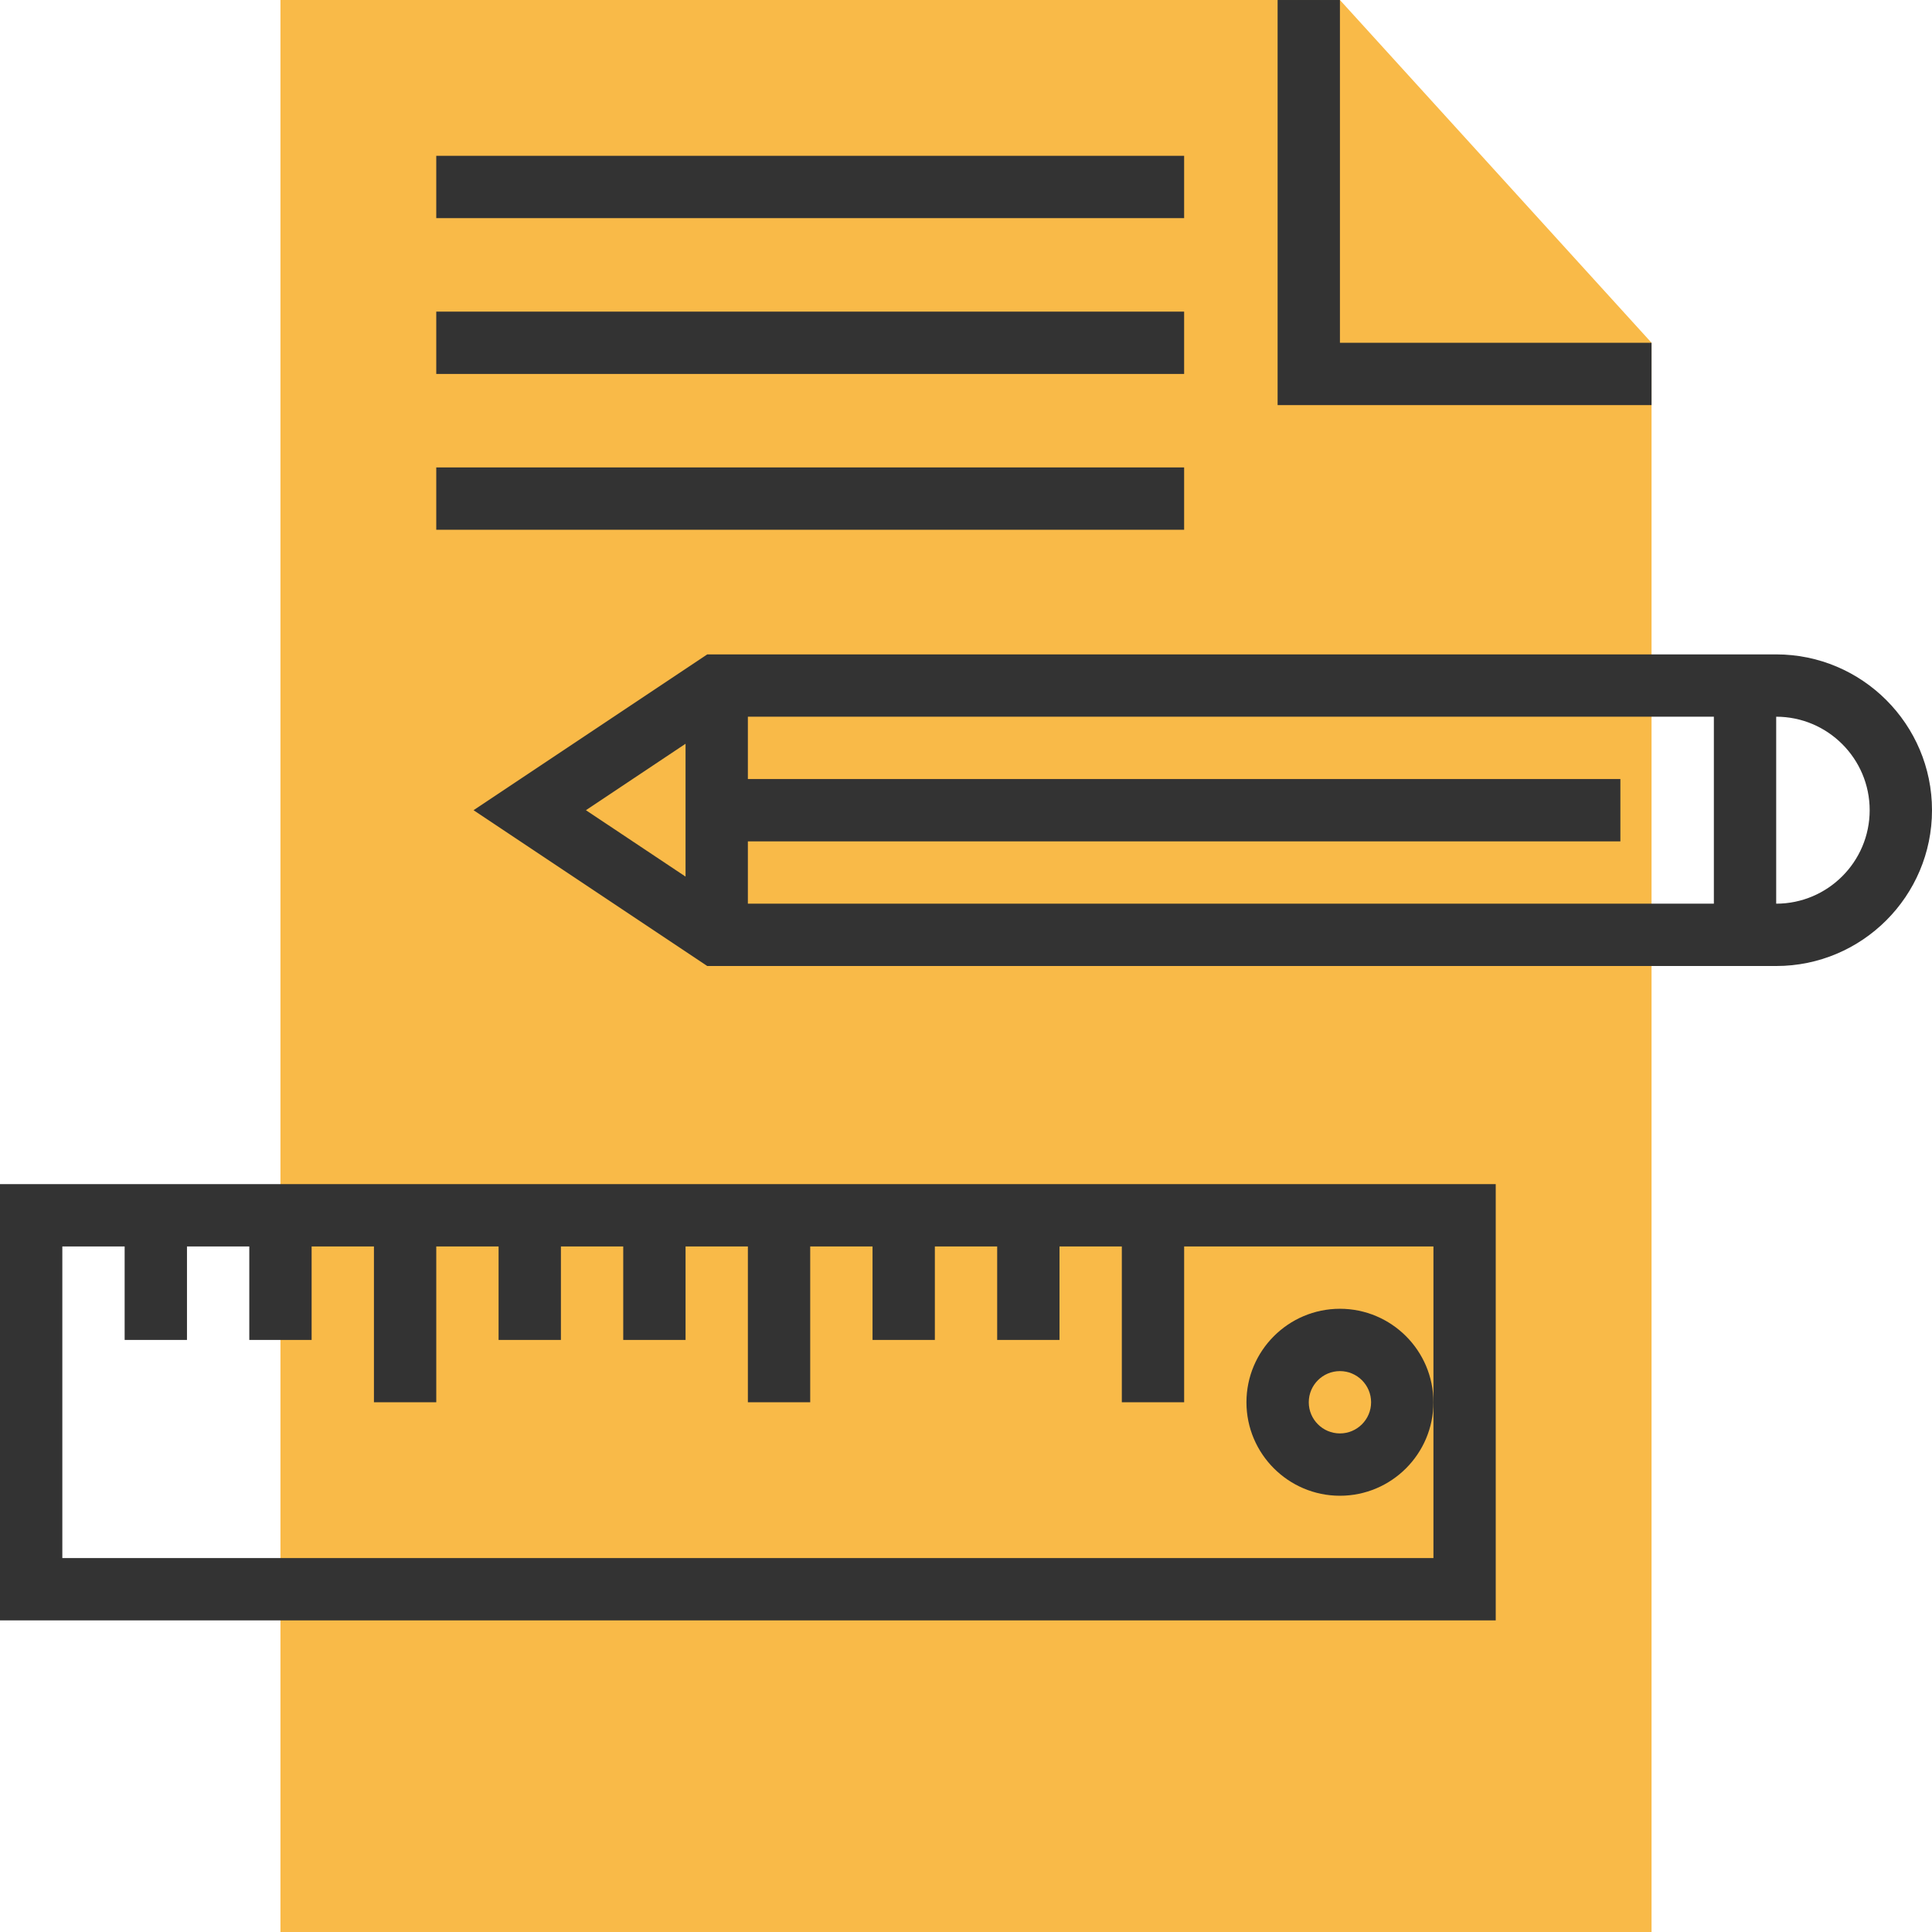
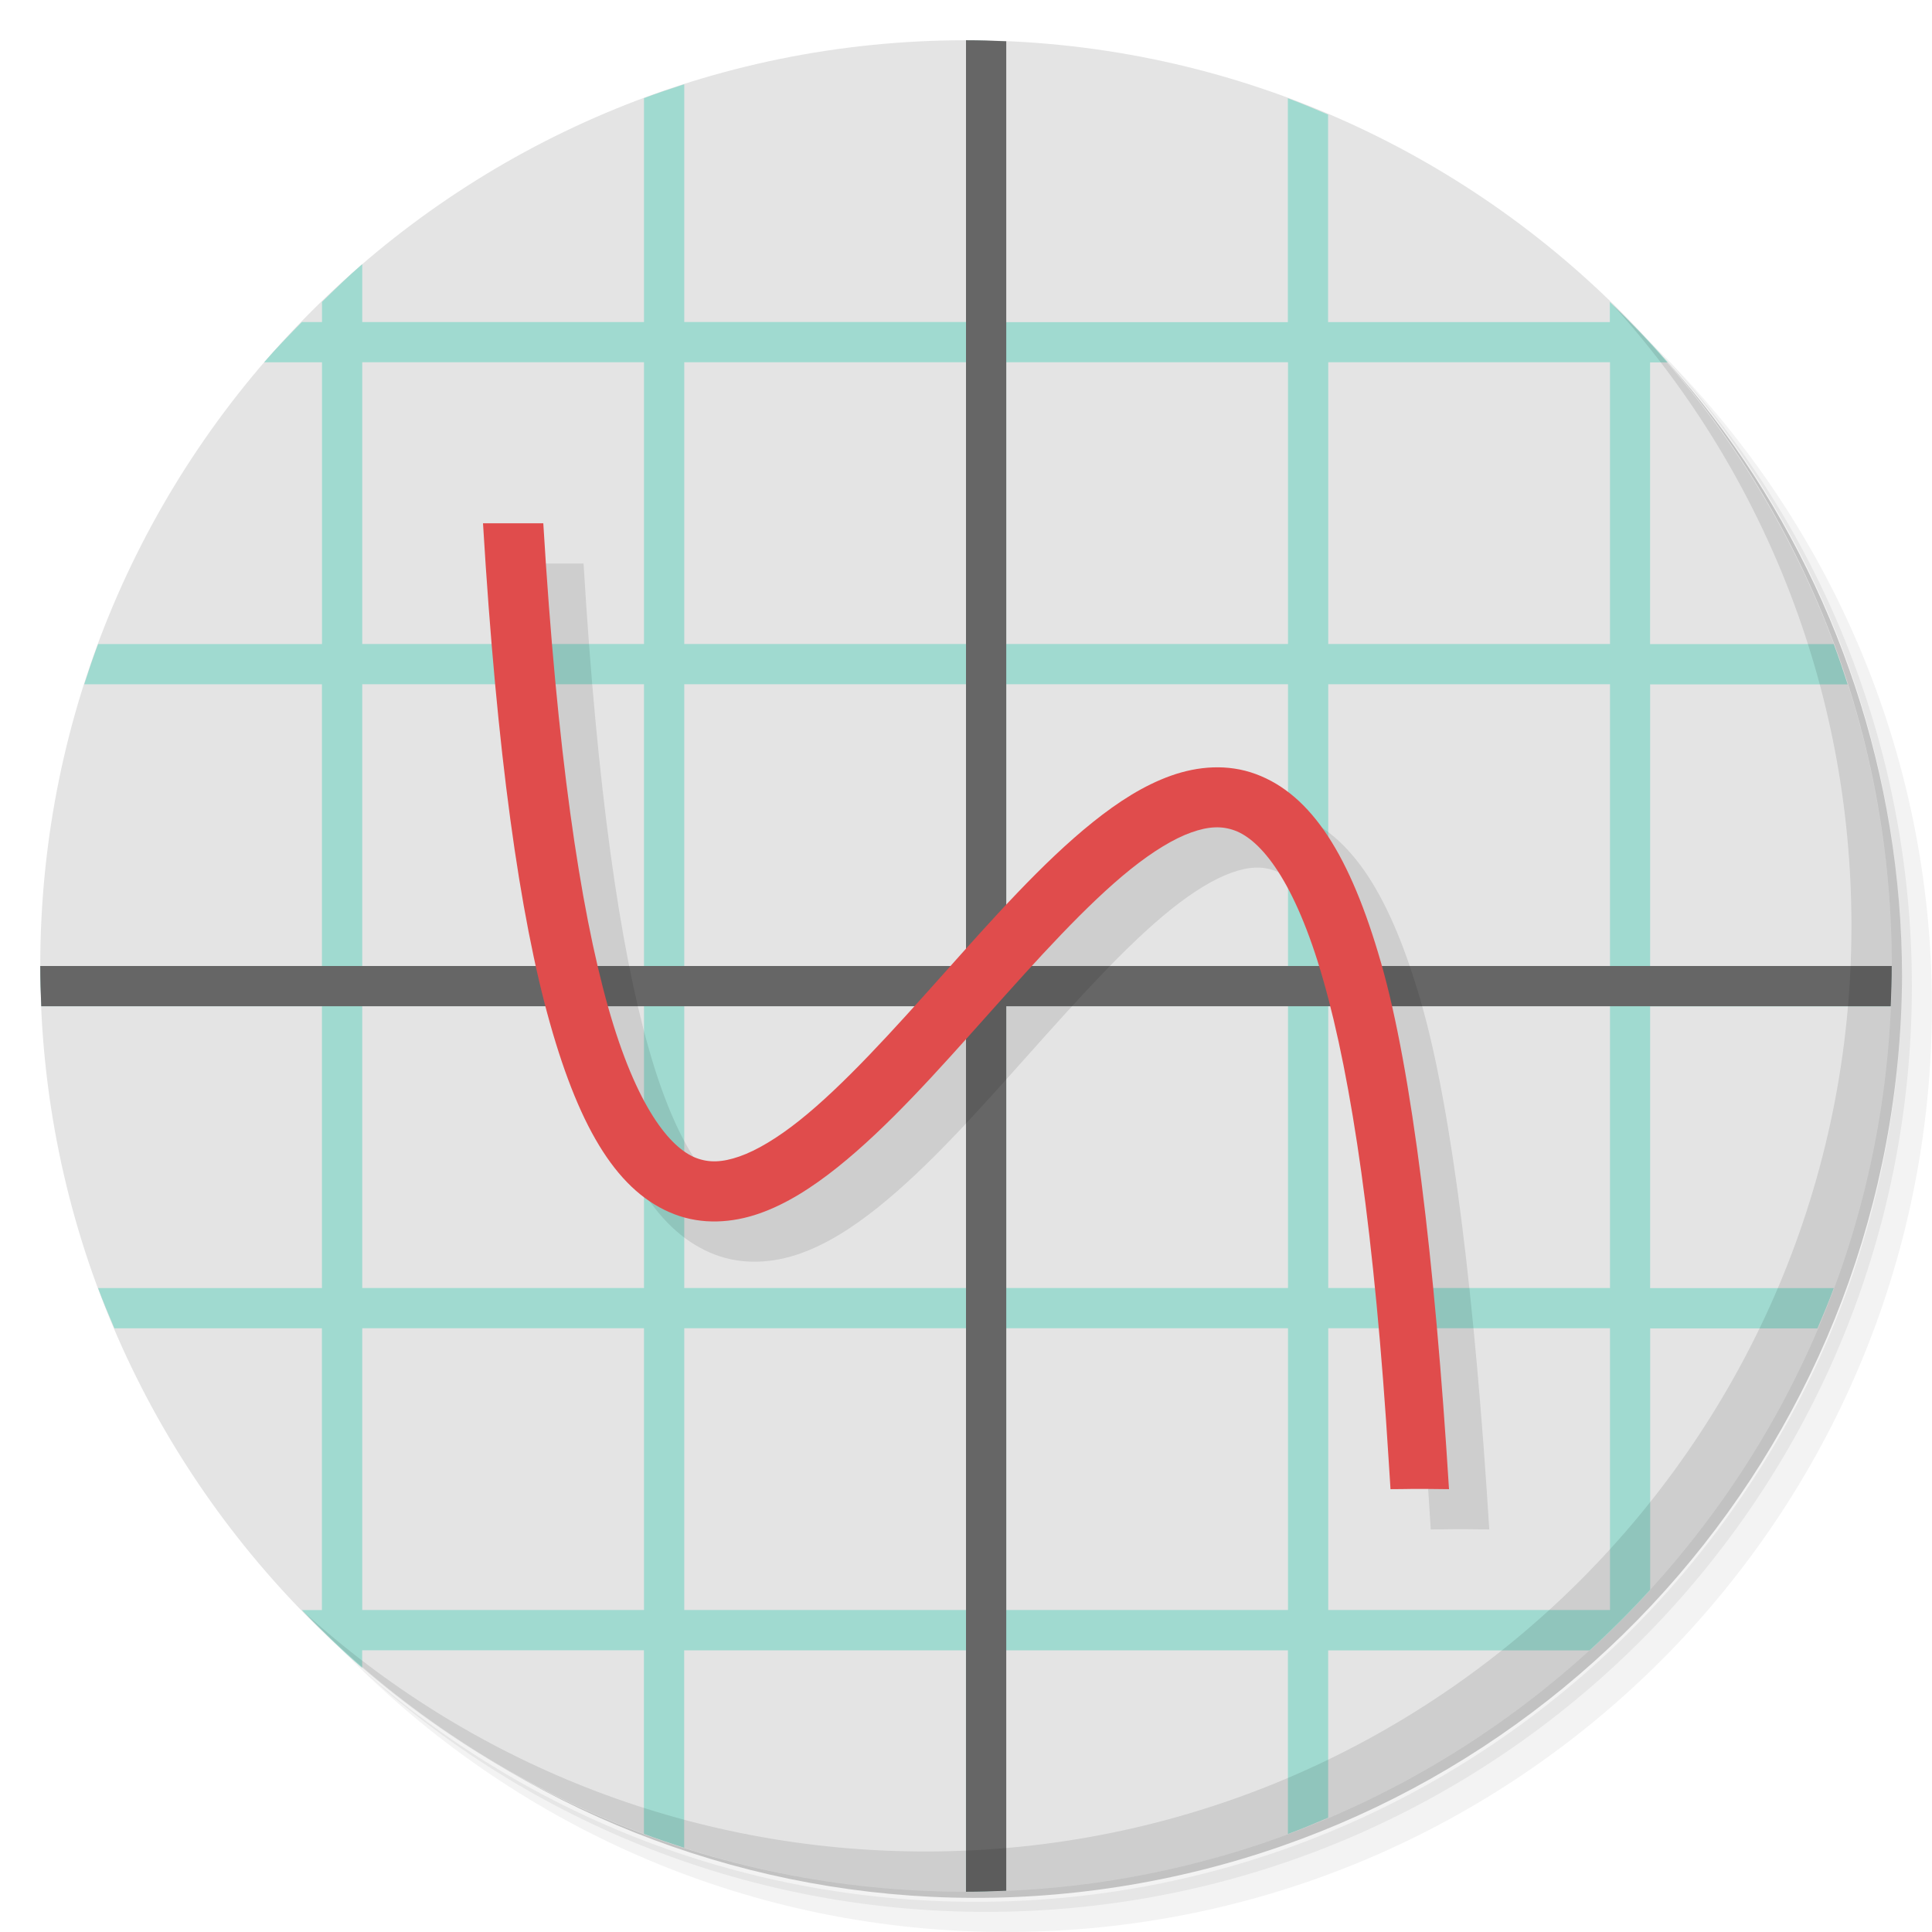
- <svg xmlns="http://www.w3.org/2000/svg" version="1.1" id="Layer_1" x="0px" y="0px" viewBox="0 0 295.239 295.239" style="enable-background:new 0 0 295.239 295.239;" xml:space="preserve">
+ <svg xmlns="http://www.w3.org/2000/svg" viewBox="0 0 48 48">
+   <defs>
+     <linearGradient id="linearGradient3764" x1="1" x2="47" gradientUnits="userSpaceOnUse" gradientTransform="matrix(0,-1,1,0,-1.5e-6,48)">
+       <stop offset="1" style="stop-color:#e4e4e4;stop-opacity:1" />
+       <stop offset="1" style="stop-color:#eee;stop-opacity:1" />
+     </linearGradient>
+   </defs>
  <g>
-     <g>
-       <polygon style="fill:#F9BA48;" points="204.762,0.001 42.857,0.001 42.857,295.239 252.381,295.239 252.381,52.382   " />
-       <polygon style="fill:#333333;" points="252.381,52.382 204.762,52.382 204.762,0.001 195.238,0.001 195.238,61.906     252.381,61.906   " />
-       <path style="fill:#333333;" d="M271.429,100.001h-9.524H108.081l-35.714,23.81l35.714,23.81h153.824h9.524    c13.129,0,23.81-10.681,23.81-23.81S284.557,100.001,271.429,100.001z M104.762,113.658v20.3l-15.224-10.147L104.762,113.658z     M261.905,138.096H114.286v-9.524h133.333v-9.524H114.286v-9.524h147.619V138.096z M271.429,138.096v-28.571    c7.876,0,14.286,6.41,14.286,14.286S279.305,138.096,271.429,138.096z" />
-       <path style="fill:#333333;" d="M0,247.62h228.571v-66.667H0V247.62z M9.524,190.477h9.524v14.286h9.524v-14.286h9.524v14.286    h9.524v-14.286h9.524v23.81h9.524v-23.81h9.524v14.286h9.524v-14.286h9.524v14.286h9.524v-14.286h9.524v23.81h9.524v-23.81h9.524    v14.286h9.524v-14.286h9.524v14.286h9.524v-14.286h9.524v23.81h9.524v-23.81h38.095v23.81v23.81H9.524V190.477z" />
-       <path style="fill:#333333;" d="M204.762,200.001c-7.876,0-14.286,6.41-14.286,14.286c0,7.876,6.41,14.286,14.286,14.286    s14.286-6.41,14.286-14.286C219.048,206.411,212.638,200.001,204.762,200.001z M204.762,219.049c-2.624,0-4.762-2.133-4.762-4.762    s2.138-4.762,4.762-4.762s4.762,2.133,4.762,4.762C209.524,216.915,207.386,219.049,204.762,219.049z" />
-       <rect x="66.667" y="23.811" style="fill:#333333;" width="114.286" height="9.524" />
-       <rect x="66.667" y="47.62" style="fill:#333333;" width="114.286" height="9.524" />
-       <rect x="66.667" y="71.43" style="fill:#333333;" width="114.286" height="9.524" />
-     </g>
+     <path d="m 36.31 5 c 5.859 4.062 9.688 10.831 9.688 18.5 c 0 12.426 -10.07 22.5 -22.5 22.5 c -7.669 0 -14.438 -3.828 -18.5 -9.688 c 1.037 1.822 2.306 3.499 3.781 4.969 c 4.085 3.712 9.514 5.969 15.469 5.969 c 12.703 0 23 -10.298 23 -23 c 0 -5.954 -2.256 -11.384 -5.969 -15.469 c -1.469 -1.475 -3.147 -2.744 -4.969 -3.781 z m 4.969 3.781 c 3.854 4.113 6.219 9.637 6.219 15.719 c 0 12.703 -10.297 23 -23 23 c -6.081 0 -11.606 -2.364 -15.719 -6.219 c 4.16 4.144 9.883 6.719 16.219 6.719 c 12.703 0 23 -10.298 23 -23 c 0 -6.335 -2.575 -12.06 -6.719 -16.219 z" style="opacity:0.05" />
+     <path d="m 41.28 8.781 c 3.712 4.085 5.969 9.514 5.969 15.469 c 0 12.703 -10.297 23 -23 23 c -5.954 0 -11.384 -2.256 -15.469 -5.969 c 4.113 3.854 9.637 6.219 15.719 6.219 c 12.703 0 23 -10.298 23 -23 c 0 -6.081 -2.364 -11.606 -6.219 -15.719 z" style="opacity:0.1" />
+     <path d="m 31.25 2.375 c 8.615 3.154 14.75 11.417 14.75 21.13 c 0 12.426 -10.07 22.5 -22.5 22.5 c -9.708 0 -17.971 -6.135 -21.12 -14.75 a 23 23 0 0 0 44.875 -7 a 23 23 0 0 0 -16 -21.875 z" style="opacity:0.2" />
  </g>
  <g>
- </g>
+     <path d="m 24 1 c 12.703 0 23 10.297 23 23 c 0 12.703 -10.297 23 -23 23 -12.703 0 -23 -10.297 -23 -23 0 -12.703 10.297 -23 23 -23 z" style="fill:url(#linearGradient3764);fill-opacity:1" />
+   </g>
+   <path d="m 24 1 0 7 -7 0 0 -5.906 c -0.337 0.108 -0.67 0.221 -1 0.344 l 0 5.563 -7 0 0 -1.438 c -0.346 0.298 -0.673 0.62 -1 0.938 l 0 0.5 -0.5 0 c -0.318 0.327 -0.64 0.654 -0.938 1 l 1.438 0 0 7 -5.563 0 c -0.123 0.33 -0.236 0.663 -0.344 1 l 5.906 0 0 7 -7 0 c 0 0.334 0.017 0.669 0.031 1 l 6.969 0 0 7 -5.563 0 c 0.127 0.342 0.264 0.666 0.406 1 l 5.156 0 0 7 -0.5 0 c 0.481 0.496 0.976 0.986 1.5 1.438 l 0 -0.438 l 7 0 0 4.563 c 0.33 0.123 0.663 0.236 1 0.344 l 0 -4.906 l 7 0 0 6 c 0.334 0 0.669 -0.017 1 -0.031 l 0 -5.969 l 7 0 0 4.563 c 0.342 -0.127 0.666 -0.264 1 -0.406 l 0 -4.156 l 6.5 0 c 0.522 -0.476 1.024 -0.978 1.5 -1.5 l 0 -6.5 4.156 0 c 0.142 -0.334 0.279 -0.658 0.406 -1 l -4.563 0 l 0 -7 5.969 0 c 0.014 -0.331 0.031 -0.666 0.031 -1 l -6 0 0 -7 4.906 0 c -0.108 -0.337 -0.221 -0.67 -0.344 -1 l -4.563 0 0 -7 0.438 0 c -0.451 -0.524 -0.941 -1.019 -1.438 -1.5 l 0 0.5 -7 0 0 -5.156 c -0.334 -0.142 -0.658 -0.279 -1 -0.406 l 0 5.563 -7 0 0 -6.969 c -0.331 -0.014 -0.666 -0.031 -1 -0.031 z m -15 8 7 0 0 7 -7 0 0 -7 z m 8 0 7 0 0 7 -7 0 0 -7 z m 8 0 7 0 0 7 -7 0 0 -7 z m 8 0 7 0 0 7 -7 0 0 -7 z m -24 8 7 0 0 7 -7 0 0 -7 z m 8 0 7 0 0 7 -7 0 0 -7 z m 8 0 7 0 0 7 -7 0 0 -7 z m 8 0 7 0 0 7 -7 0 0 -7 z m -24 8 7 0 0 7 -7 0 0 -7 z m 8 0 7 0 0 7 -7 0 0 -7 z m 8 0 7 0 0 7 -7 0 0 -7 z m 8 0 7 0 0 7 -7 0 0 -7 z m -24 8 7 0 0 7 -7 0 0 -7 z m 8 0 7 0 0 7 -7 0 0 -7 z m 8 0 7 0 0 7 -7 0 0 -7 z m 8 0 7 0 0 7 -7 0 0 -7 z" style="fill:#a0dad0;fill-opacity:1" />
+   <path d="m 24 1 0 23 -23 0 c 0 0.335 0.011 0.668 0.025 1 l 22.975 0 0 22 c 0.335 0 0.668 -0.011 1 -0.025 l 0 -21.975 21.975 0 c 0.014 -0.332 0.025 -0.665 0.025 -1 l -22 0 0 -22.975 c -0.332 -0.014 -0.665 -0.025 -1 -0.025" style="fill:#666" />
  <g>
- </g>
+     <path d="m 40.03 7.531 c 3.712 4.084 5.969 9.514 5.969 15.469 0 12.703 -10.297 23 -23 23 c -5.954 0 -11.384 -2.256 -15.469 -5.969 4.178 4.291 10.01 6.969 16.469 6.969 c 12.703 0 23 -10.298 23 -23 0 -6.462 -2.677 -12.291 -6.969 -16.469 z" style="opacity:0.1" />
+   </g>
  <g>
- </g>
-   <g>
- </g>
-   <g>
- </g>
-   <g>
- </g>
-   <g>
- </g>
-   <g>
- </g>
-   <g>
- </g>
-   <g>
- </g>
-   <g>
- </g>
-   <g>
- </g>
-   <g>
- </g>
-   <g>
- </g>
-   <g>
- </g>
+     <path d="m 35.547 38 -0.045 -0.703 c -0.348 -5.624 -0.919 -9.48 -1.629 -11.959 -0.71 -2.479 -1.555 -3.468 -2.193 -3.703 -0.319 -0.118 -0.648 -0.109 -1.084 0.047 -0.436 0.155 -0.954 0.472 -1.504 0.912 -1.099 0.881 -2.321 2.241 -3.555 3.623 -1.233 1.382 -2.477 2.784 -3.734 3.787 -0.629 0.501 -1.264 0.909 -1.938 1.145 -0.674 0.235 -1.414 0.284 -2.105 0.02 c -1.383 -0.528 -2.336 -2.057 -3.094 -4.74 -0.758 -2.683 -1.322 -6.723 -1.666 -12.428 l 1.498 0 c 0.341 5.647 0.906 9.522 1.611 12.02 0.705 2.497 1.549 3.505 2.186 3.748 0.318 0.121 0.643 0.114 1.076 -0.037 0.433 -0.151 0.948 -0.461 1.496 -0.898 1.096 -0.874 2.318 -2.232 3.551 -3.613 1.233 -1.382 2.478 -2.789 3.736 -3.797 0.629 -0.504 1.264 -0.912 1.938 -1.152 0.674 -0.24 1.413 -0.297 2.107 -0.041 1.388 0.512 2.351 2.03 3.115 4.697 c 0.764 2.667 1.334 7.393 1.686 13.07 c -1.01 -0.015 -1 0 -1.453 0 z" mix-blend-mode="normal" isolation="auto" white-space="normal" solid-opacity="1" solid-color="#000000" style="visibility:visible;shape-rendering:auto;color-interpolation-filters:linearRGB;fill:#000;opacity:1;image-rendering:auto;fill-opacity:0.098;stroke:none;display:inline;color:#000;fill-rule:evenodd;color-rendering:auto;color-interpolation:sRGB" />
+     <path d="m 34.547 37 -0.045 -0.703 c -0.348 -5.624 -0.919 -9.48 -1.629 -11.959 -0.71 -2.479 -1.555 -3.468 -2.193 -3.703 -0.319 -0.118 -0.648 -0.109 -1.084 0.047 -0.436 0.155 -0.954 0.472 -1.504 0.912 -1.099 0.881 -2.321 2.241 -3.555 3.623 -1.233 1.382 -2.477 2.784 -3.734 3.787 -0.629 0.501 -1.264 0.909 -1.938 1.145 -0.674 0.235 -1.414 0.284 -2.105 0.02 c -1.383 -0.528 -2.336 -2.057 -3.094 -4.74 -0.758 -2.683 -1.322 -6.723 -1.666 -12.428 l 1.498 0 c 0.341 5.647 0.906 9.522 1.611 12.02 0.705 2.497 1.549 3.505 2.186 3.748 0.318 0.121 0.643 0.114 1.076 -0.037 0.433 -0.151 0.948 -0.461 1.496 -0.898 1.096 -0.874 2.318 -2.232 3.551 -3.613 1.233 -1.382 2.478 -2.789 3.736 -3.797 0.629 -0.504 1.264 -0.912 1.938 -1.152 0.674 -0.24 1.413 -0.297 2.107 -0.041 1.388 0.512 2.351 2.03 3.115 4.697 c 0.764 2.667 1.334 7.393 1.686 13.07 c -1.01 -0.015 -1 0 -1.453 0 z" mix-blend-mode="normal" isolation="auto" white-space="normal" solid-opacity="1" solid-color="#000000" style="visibility:visible;shape-rendering:auto;color-interpolation-filters:linearRGB;fill:#e04c4c;opacity:1;image-rendering:auto;fill-opacity:1;stroke:none;display:inline;color:#000;fill-rule:evenodd;color-rendering:auto;color-interpolation:sRGB" />
+   </g>
</svg>
